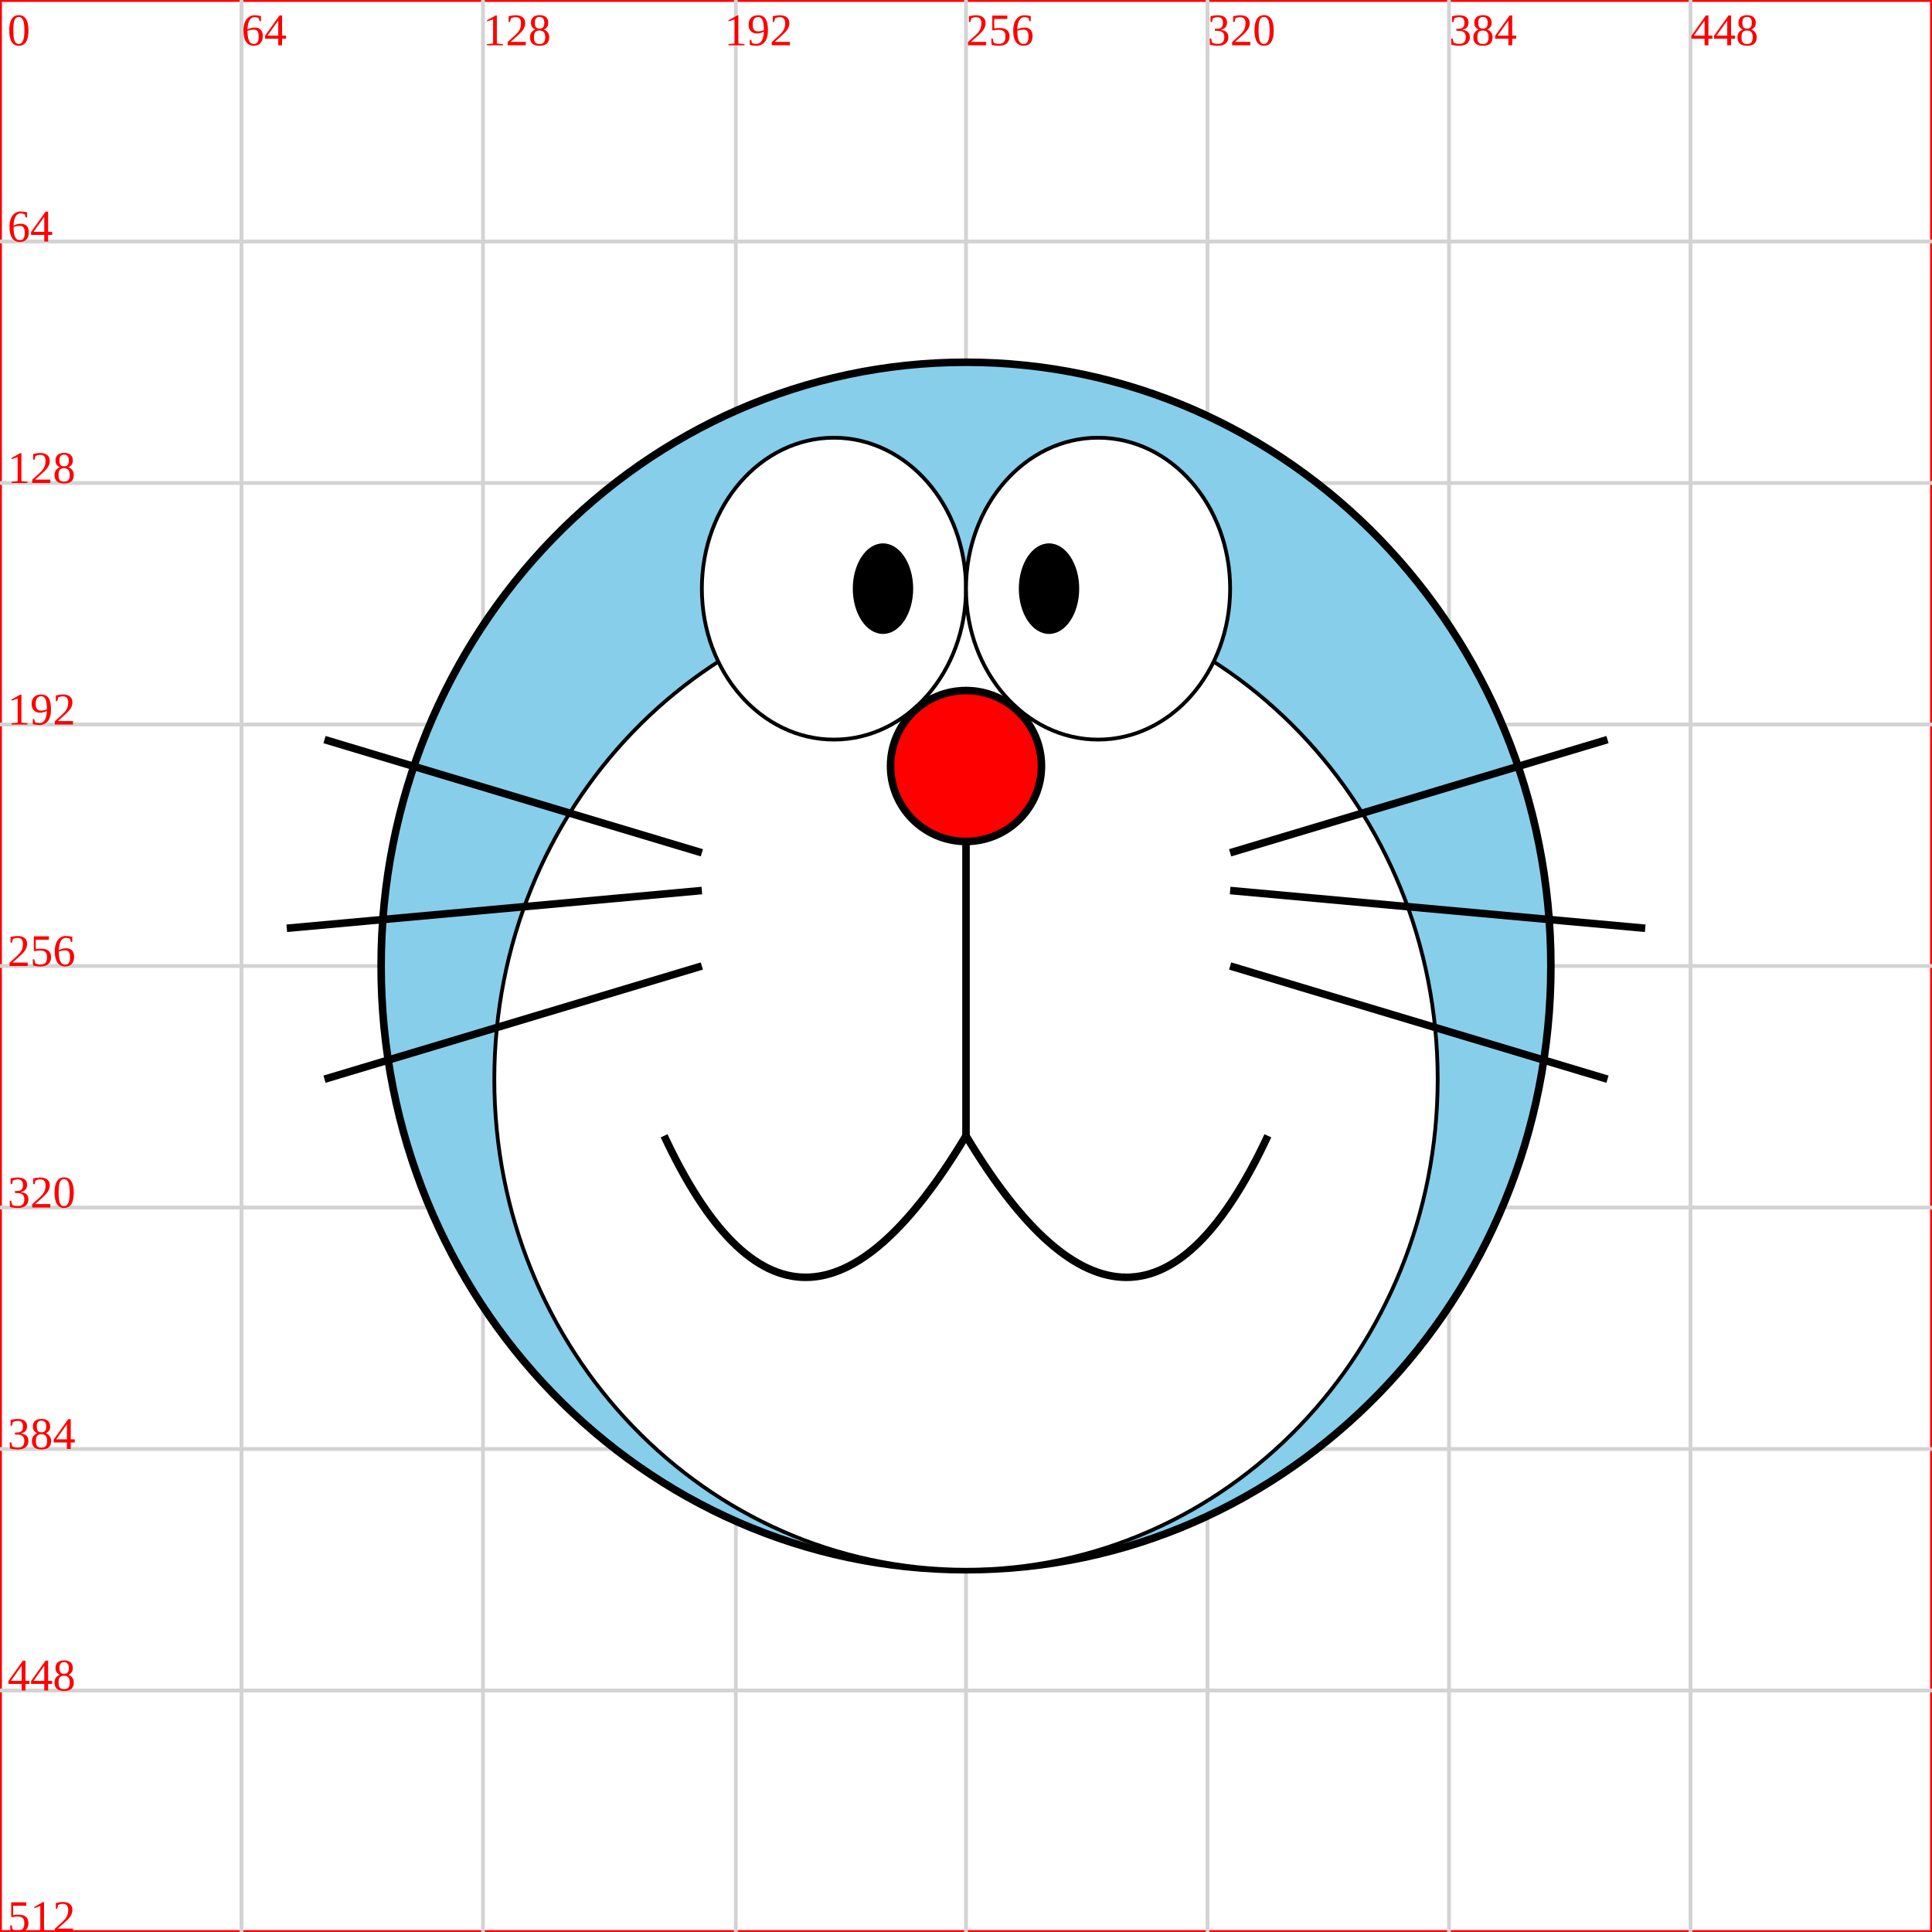
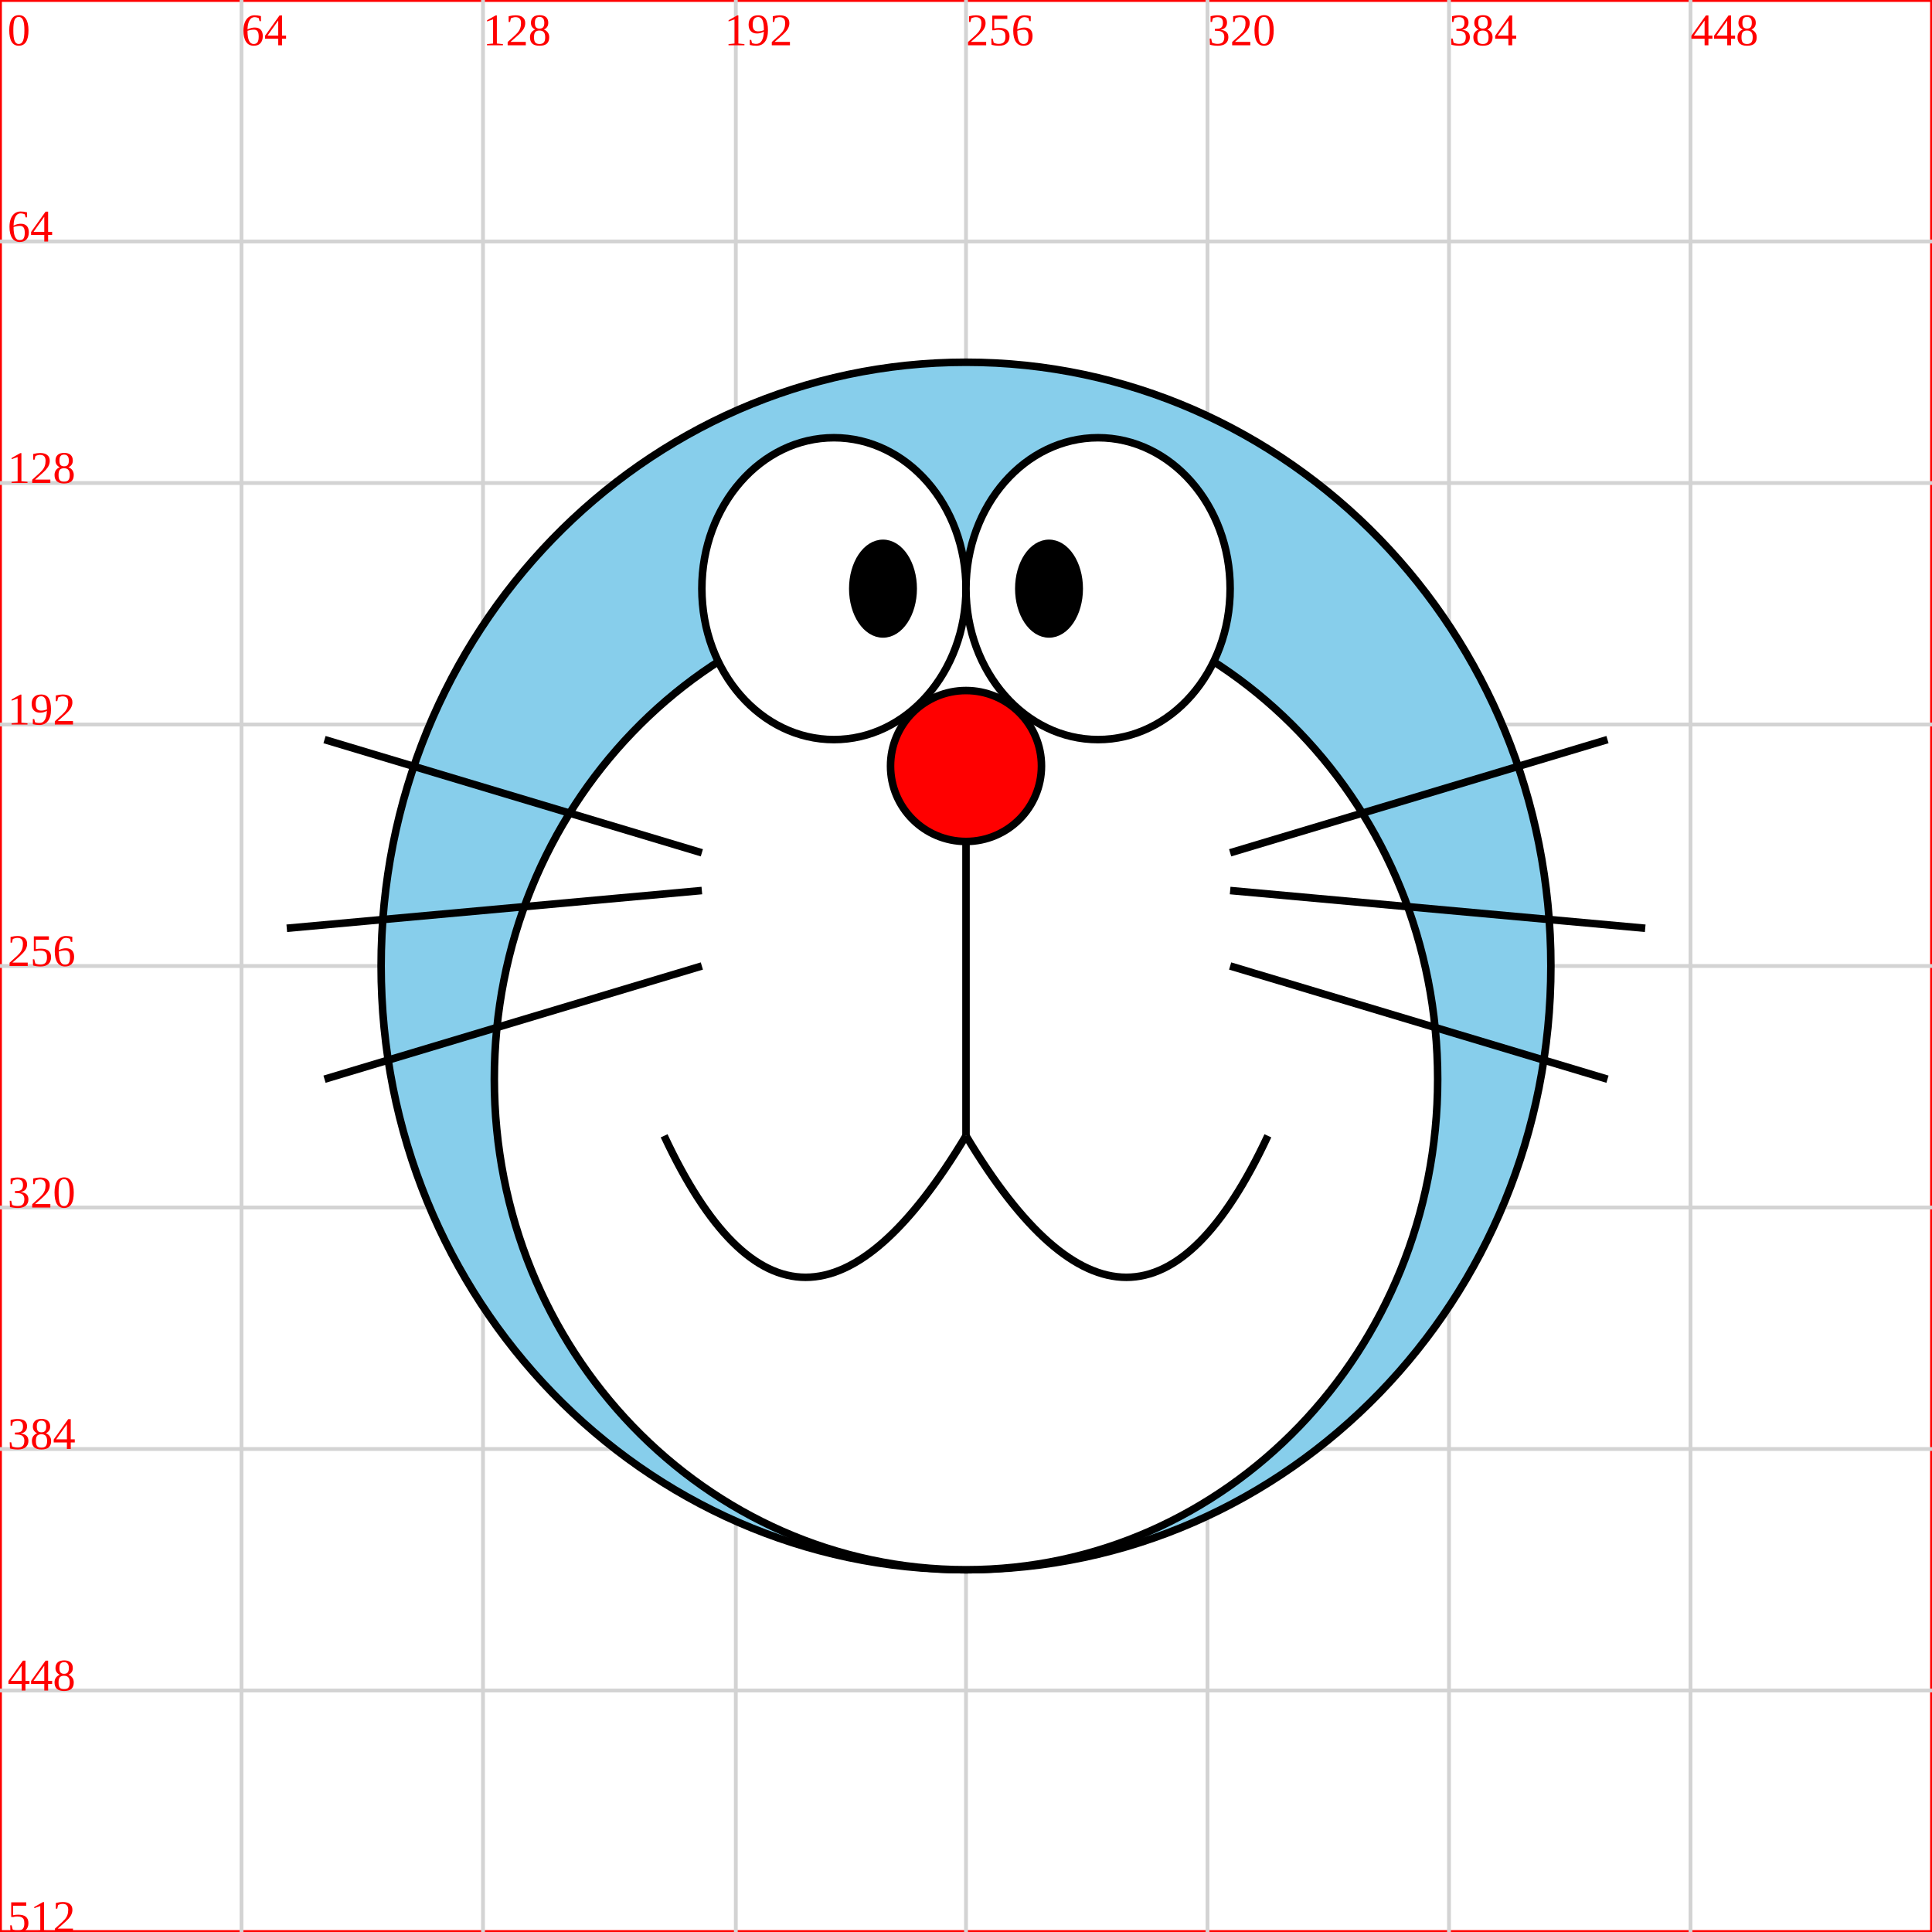
<svg xmlns="http://www.w3.org/2000/svg" version="1.1" baseProfile="full" width="512" height="512" viewBox="0,0,512,512">
  <rect width="512" height="512" stroke="red" fill="white" />
  <text x="2" y="12" font-size="12" text-anchor="start" fill="red">0</text>
  <path d="M256  64 H0 H512" stroke="lightgray" fill="white" />
  <text x="2" y="64" font-size="12" text-anchor="start" fill="red">64</text>
  <path d="M256 128 H0 H512" stroke="lightgray" fill="white" />
  <text x="2" y="128" font-size="12" text-anchor="start" fill="red">128</text>
  <path d="M256 192 H0 H512" stroke="lightgray" fill="white" />
  <text x="2" y="192" font-size="12" text-anchor="start" fill="red">192</text>
  <path d="M256 256 H0 H512" stroke="lightgray" fill="white" />
  <text x="2" y="256" font-size="12" text-anchor="start" fill="red">256</text>
  <path d="M256 320 H0 H512" stroke="lightgray" fill="white" />
  <text x="2" y="320" font-size="12" text-anchor="start" fill="red">320</text>
  <path d="M256 384 H0 H512" stroke="lightgray" fill="white" />
  <text x="2" y="384" font-size="12" text-anchor="start" fill="red">384</text>
  <path d="M256 448 H0 H512" stroke="lightgray" fill="white" />
  <text x="2" y="448" font-size="12" text-anchor="start" fill="red">448</text>
  <text x="2" y="512" font-size="12" text-anchor="start" fill="red">512</text>
  <path d="M64  0 V512" stroke="lightgray" fill="white" />
  <text x="64" y="12" font-size="12" text-anchor="start" fill="red">64</text>
  <path d="M128  0 V512" stroke="lightgray" fill="white" />
  <text x="128" y="12" font-size="12" text-anchor="start" fill="red">128</text>
  <path d="M195  0 V512" stroke="lightgray" fill="white" />
  <text x="192" y="12" font-size="12" text-anchor="start" fill="red">192</text>
  <path d="M256  0 V512" stroke="lightgray" fill="white" />
  <text x="256" y="12" font-size="12" text-anchor="start" fill="red">256</text>
  <path d="M320  0 V512" stroke="lightgray" fill="white" />
  <text x="320" y="12" font-size="12" text-anchor="start" fill="red">320</text>
  <path d="M384  0 V512" stroke="lightgray" fill="white" />
  <text x="384" y="12" font-size="12" text-anchor="start" fill="red">384</text>
  <path d="M448  0 V512" stroke="lightgray" fill="white" />
  <text x="448" y="12" font-size="12" text-anchor="start" fill="red">448</text>
  <text x="512" y="12" font-size="12" text-anchor="start" fill="red">512</text>
  <g transform="translate(256,256)">
    <ellipse fill="skyblue" stroke="black" stroke-width="2" cx="0" cy="0" rx="155" ry="160" />
-     <ellipse fill="white" stroke="black" stroke-width="1" cx="0" cy="30" rx="125" ry="130" />
-     <ellipse fill="white" stroke="black" stroke-width="1" cx="-35" cy="-100" rx="35" ry="40" />
-     <ellipse fill="white" stroke="black" stroke-width="1" cx="35" cy="-100" rx="35" ry="40" />
-     <ellipse fill="black" stroke="black" stroke-width="0" cx="22" cy="-100" rx="8" ry="12" />
-     <ellipse fill="black" stroke="black" stroke-width="0" cx="-22" cy="-100" rx="8" ry="12" />
+     <ellipse fill="white" stroke="black" stroke-width="2" cx="0" cy="30" rx="125" ry="130" />
+     <ellipse fill="white" stroke="black" stroke-width="2" cx="-35" cy="-100" rx="35" ry="40" />
+     <ellipse fill="white" stroke="black" stroke-width="2" cx="35" cy="-100" rx="35" ry="40" />
+     <ellipse fill="black" stroke="black" stroke-width="2" cx="22" cy="-100" rx="8" ry="12" />
+     <ellipse fill="black" stroke="black" stroke-width="2" cx="-22" cy="-100" rx="8" ry="12" />
    <path d="M70 -30 L170 -60" stroke="black" stroke-width="2" />
    <path d="M70 -20 L180 -10" stroke="black" stroke-width="2" />
    <path d="M70 0 L170 30" stroke="black" stroke-width="2" />
    <path d="M-70 -30 L-170 -60" stroke="black" stroke-width="2" />
    <path d="M-70 -20 L-180 -10" stroke="black" stroke-width="2" />
    <path d="M-70 0 L-170 30" stroke="black" stroke-width="2" />
    <circle fill="red" stroke="black" stroke-width="2" cx="0" cy="-53" r="20" />
    <path d="M0 -33 L0 45" stroke="black" stroke-width="2" />
    <path d="M0 45 Q-45 120, -80 45" stroke="black" stroke-width="2" fill="none" />
    <path d="M0 45 Q45 120, 80 45" stroke="black" stroke-width="2" fill="none" />
  </g>
</svg>
